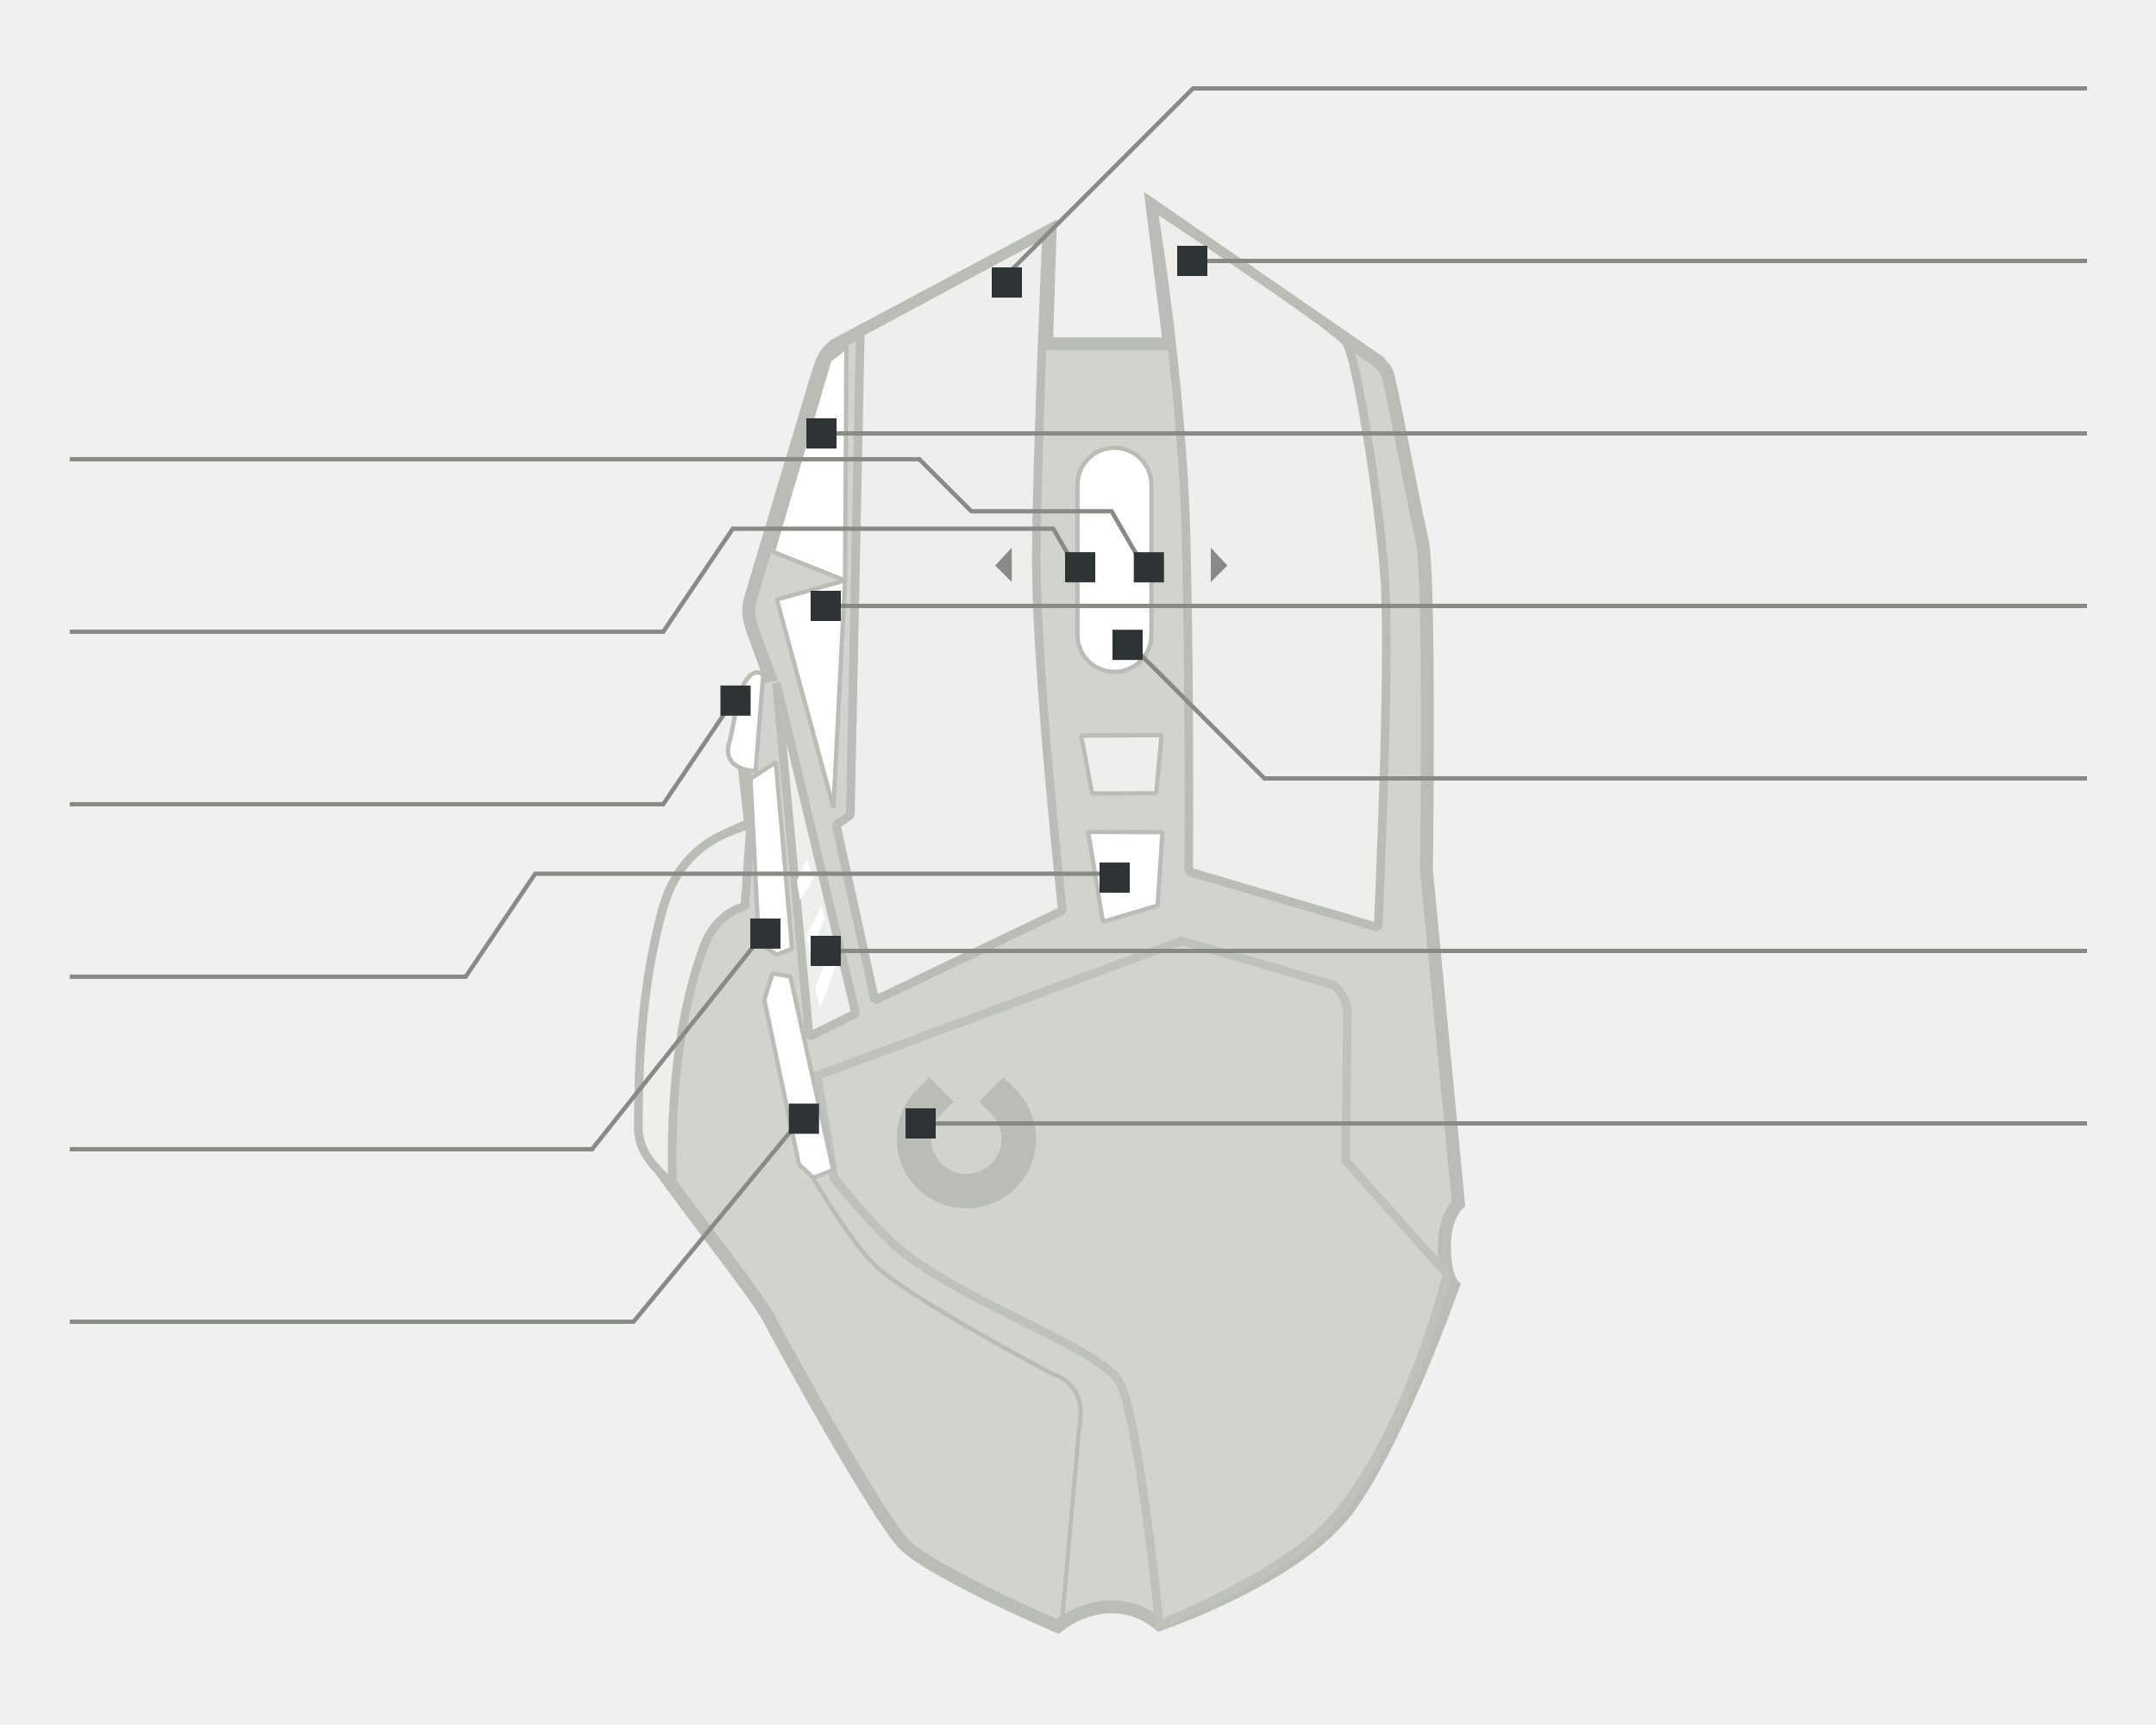
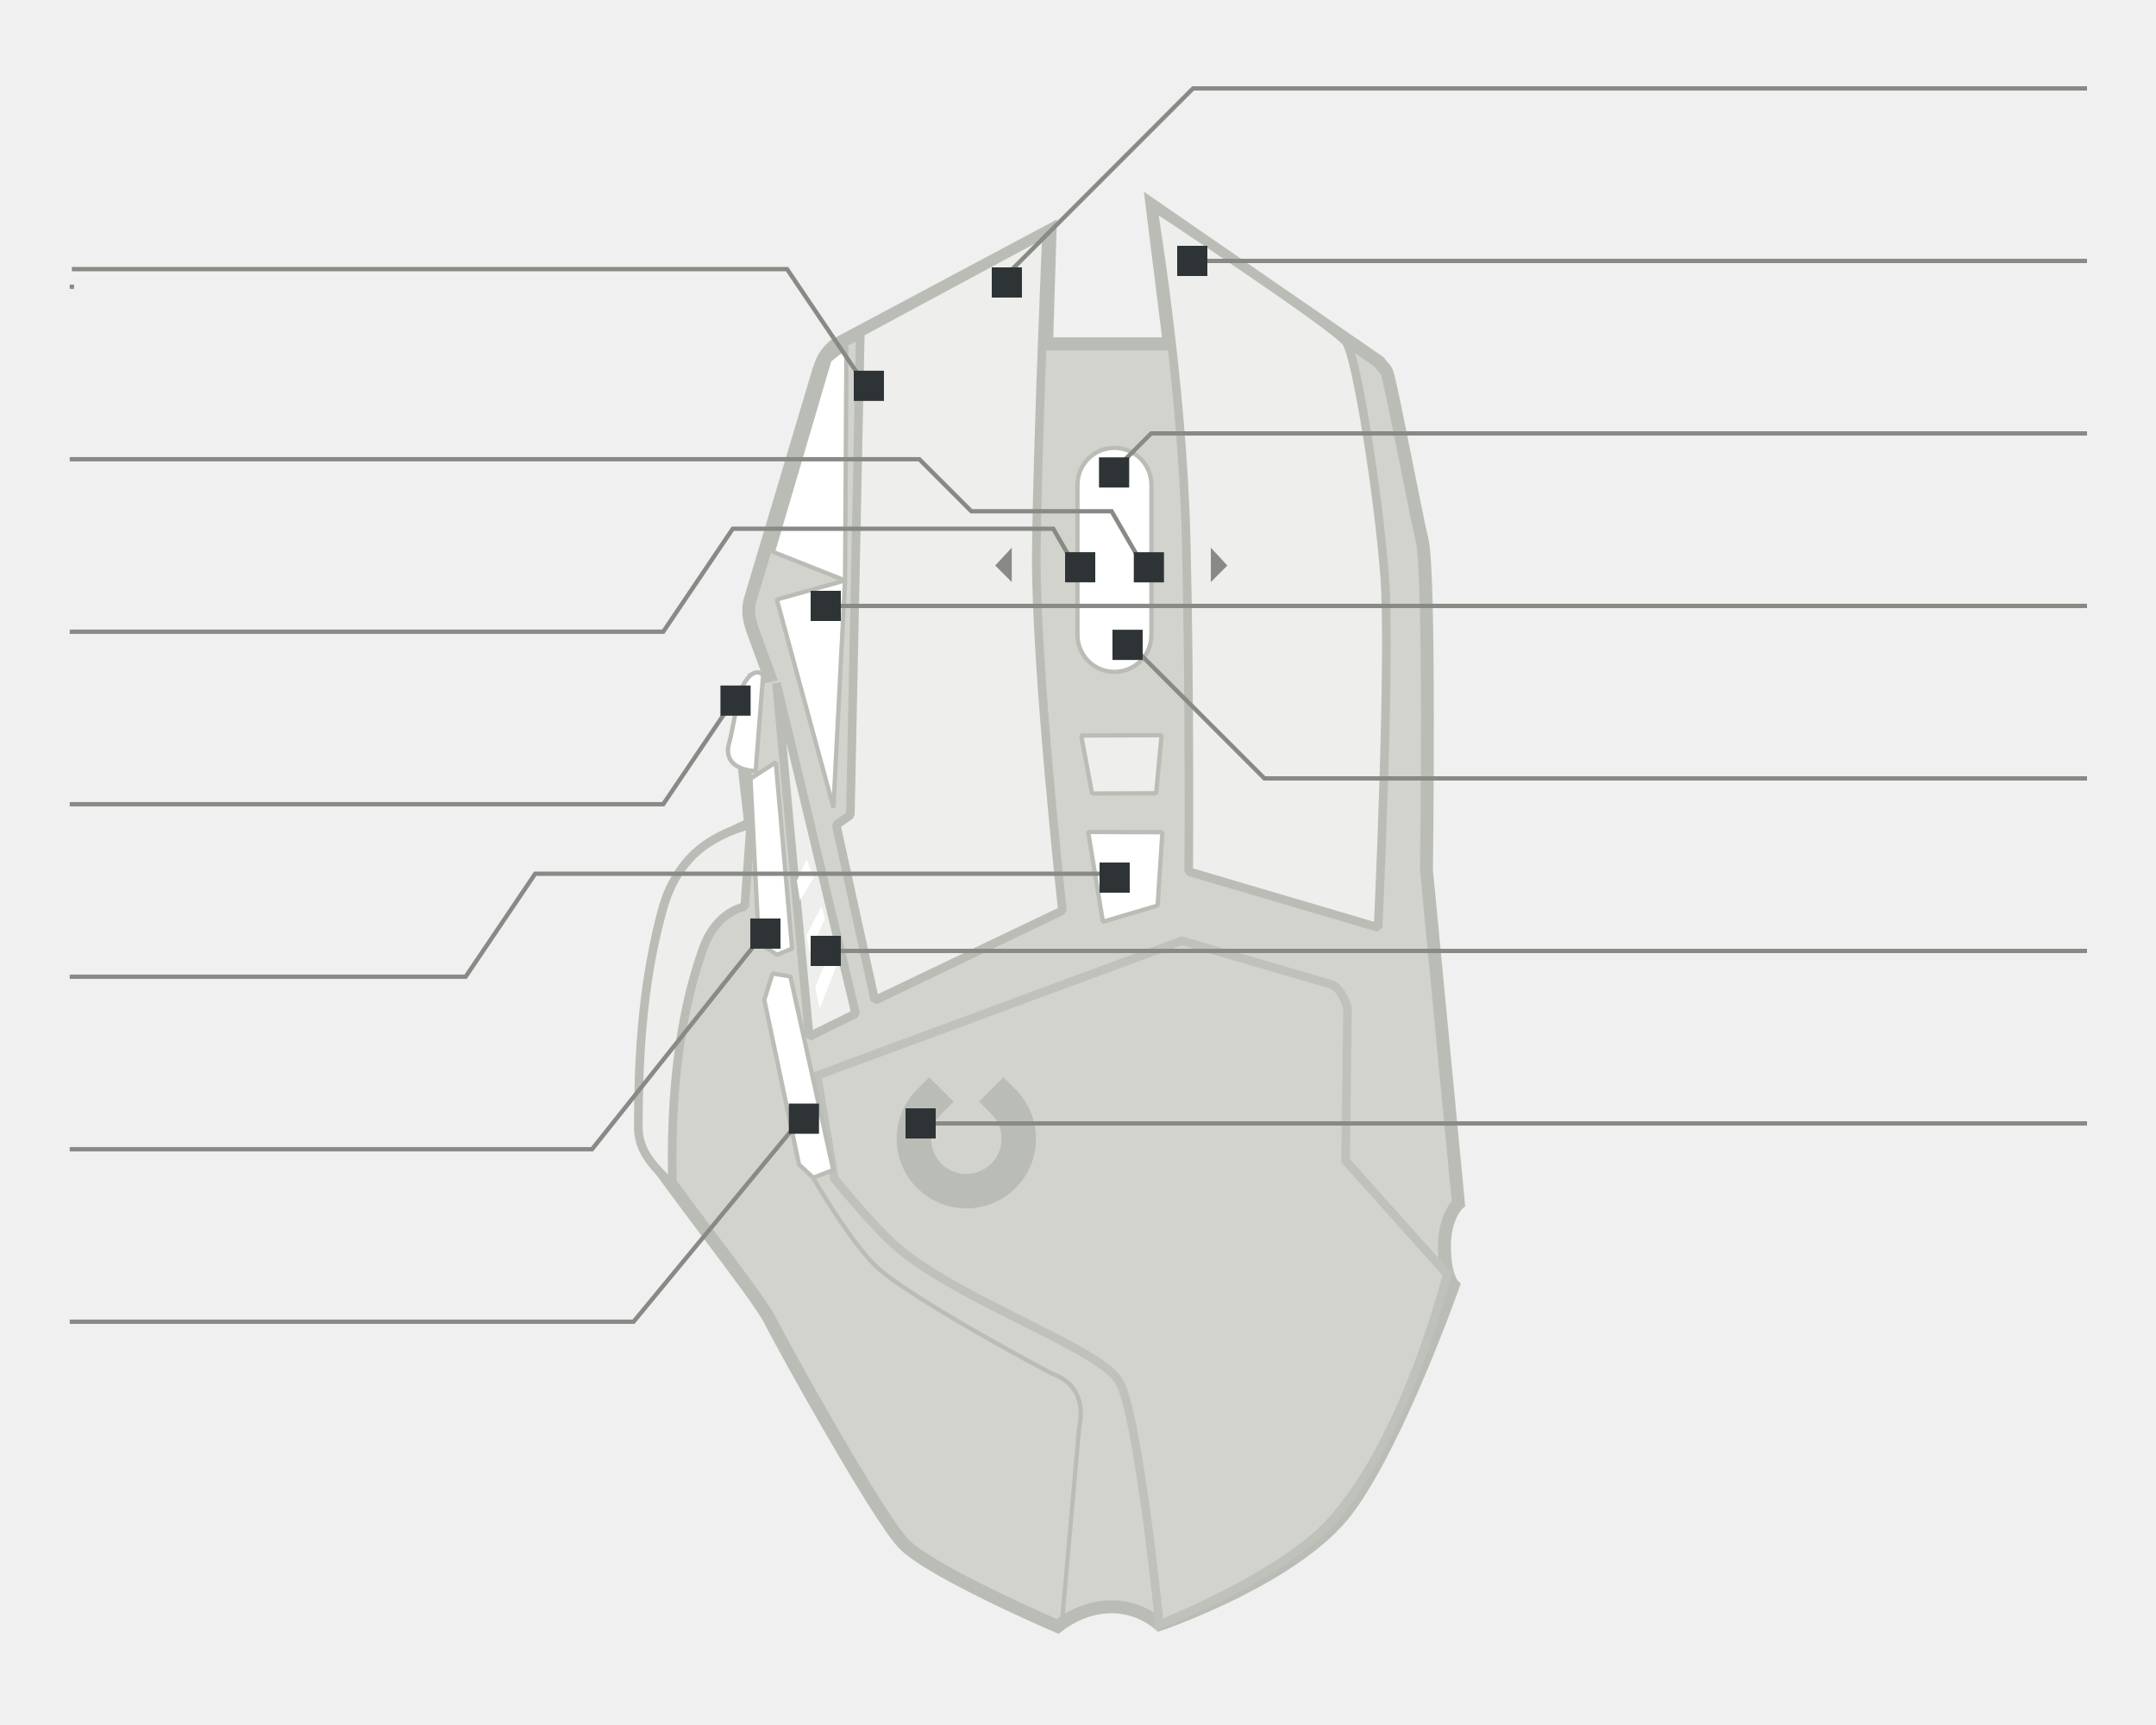
<svg xmlns="http://www.w3.org/2000/svg" width="500" height="400" viewBox="0 0 500 400" version="1.1" id="svg8">
  <defs id="defs2" />
  <g id="layer2" transform="translate(0,-400)" style="display:inline">
    <g transform="translate(-374,-4.864278e-6)" id="g1170">
      <path id="path981" d="m 617.529,453.42 -49.991,26.669 c -2.224,1.869 -2.818,3.358 -3.665,5.833 l -15.956,53.347 c -0.497,2.255 -0.342,3.748 0.485,6.467 l 3.999,10.932 -3.532,0.742 -1.359,12.371 -1.504,2.851 2.099,18.555 c 0,0 -13.036,4.818 -18.23,15.009 -5.194,10.191 -9.295,53.535 -6.036,59.82 3.259,6.285 25.602,33.906 28.707,40.078 3.105,6.173 24.796,45.226 30.931,51.771 6.135,6.545 35.799,19.276 35.799,19.276 6.394,-5.082 15.987,-6.802 23.617,-0.456 0,0 31.722,-10.768 43.561,-26.606 11.839,-15.838 24.577,-52.023 24.577,-52.023 0,0 -2.047,-1.987 -2.047,-9.068 0,-7.081 3.244,-9.907 3.244,-9.907 l -7.416,-77.332 c 0,0 0.905,-68.515 -1.015,-76.499 -1.579,-6.568 -5.906,-29.813 -7.887,-38.022 -0.427,-1.769 -0.951,-1.657 -2.079,-3.299 l -52.652,-36.341 4.004,32.134 h -28.471 z" style="color:#000000;overflow:visible;opacity:1;vector-effect:none;fill:#d3d3ce;fill-opacity:1;stroke:#babdb6;stroke-width:3;stroke-linecap:butt;stroke-linejoin:miter;stroke-miterlimit:4;stroke-dasharray:none;stroke-dashoffset:0;stroke-opacity:1;marker:none;marker-start:none;marker-mid:none;marker-end:none;paint-order:normal" />
      <path id="path1014" d="m 648.063,618.156 34.518,10.056 c 2.629,0.808 3.926,5.47 3.926,5.47 l -0.448,35.466 23.533,26.292 c 0,0 -9.441,38.41 -27.232,57.702 -11.61,12.589 -39.467,23.544 -39.467,23.544 0,0 -4.876,-48.516 -9.305,-56.255 -4.429,-7.739 -35.487,-18.119 -50.815,-30.612 -5.821,-4.745 -15.279,-16.557 -15.279,-16.557 l -4.003,-23.86 z" style="color:#000000;overflow:visible;opacity:1;vector-effect:none;fill:#d3d3ce;fill-opacity:1;stroke:#bfc2bb;stroke-width:2;stroke-linecap:square;stroke-linejoin:miter;stroke-miterlimit:4;stroke-dasharray:none;stroke-dashoffset:0;stroke-opacity:1;marker:none;marker-start:none;marker-mid:none;marker-end:none;paint-order:normal" />
      <path id="path1144" d="m 620.346,775.426 3.918,-44.347 c 1.383,-6.281 -0.996,-10.76 -6.481,-12.643 0,0 -33.976,-17.943 -41.165,-25.327 -7.189,-7.384 -16.897,-24.847 -16.897,-24.847" style="color:#000000;overflow:visible;opacity:1;vector-effect:none;fill:none;fill-opacity:1;stroke:#babdb6;stroke-width:1;stroke-linecap:butt;stroke-linejoin:bevel;stroke-miterlimit:4;stroke-dasharray:none;stroke-dashoffset:0;stroke-opacity:1;marker:none;marker-start:none;marker-mid:none;marker-end:none;paint-order:normal" />
      <path style="color:#000000;display:inline;overflow:visible;vector-effect:none;fill:none;fill-opacity:1;stroke:#babdb6;stroke-width:8;stroke-linecap:square;stroke-linejoin:bevel;stroke-miterlimit:4;stroke-dasharray:none;stroke-opacity:1" id="path1012" d="m -655.454,606.704 a 12.163,12.163 0 0 1 -17.201,0 12.163,12.163 0 0 1 0,-17.201 12.163,12.163 0 0 1 17.201,0" transform="rotate(-90)" />
      <path id="path1030" d="m 548.106,591.188 -1.39,19.036 c 0,0 -6.519,1.072 -9.55,9.447 -3.03,8.375 -8.018,25.682 -7.193,55.162 -3.805,-3.924 -8.2,-7.548 -7.939,-14.112 0.057,-12.697 0.502,-31.561 5.665,-49.89 3.266,-11.594 10.357,-16.872 20.407,-19.643 z" style="color:#000000;overflow:visible;opacity:1;vector-effect:none;fill:#eeeeec;fill-opacity:1;stroke:#babdb6;stroke-width:2;stroke-linecap:butt;stroke-linejoin:bevel;stroke-miterlimit:4;stroke-dasharray:none;stroke-dashoffset:0;stroke-opacity:1;marker:none;marker-start:none;marker-mid:none;marker-end:none;paint-order:normal" />
      <path id="path1060" d="m 616.73,453.878 -43.215,23.256 -2.309,111.858 -3.279,2.299 8.956,40.684 43.496,-20.816 c 0,0 -6.293,-57.395 -6.042,-82.962 0.25,-25.567 2.393,-74.318 2.393,-74.318 z" style="color:#000000;overflow:visible;opacity:1;vector-effect:none;fill:#eeeeec;fill-opacity:1;stroke:#babdb6;stroke-width:2;stroke-linecap:butt;stroke-linejoin:bevel;stroke-miterlimit:4;stroke-dasharray:none;stroke-dashoffset:0;stroke-opacity:1;marker:none;marker-start:none;marker-mid:none;marker-end:none;paint-order:normal" />
      <path id="path1062" d="m 641.359,447.844 c 0,0 6.821,40.569 7.718,77.069 0.897,36.499 0.602,77.204 0.602,77.204 l 43.915,12.952 c 0,0 2.947,-62.037 1.541,-81.155 -1.406,-19.118 -6.517,-50.977 -8.905,-54.508 -2.388,-3.531 -44.872,-31.562 -44.872,-31.562 z" style="color:#000000;overflow:visible;opacity:1;vector-effect:none;fill:#eeeeec;fill-opacity:1;stroke:#babdb6;stroke-width:2;stroke-linecap:butt;stroke-linejoin:bevel;stroke-miterlimit:4;stroke-dasharray:none;stroke-dashoffset:0;stroke-opacity:1;marker:none;marker-start:none;marker-mid:none;marker-end:none;paint-order:normal" />
      <path id="path1064" d="m 626.361,592.915 3.413,20.823 12.693,-3.75 1.11,-17.009 z" style="color:#000000;overflow:visible;opacity:1;vector-effect:none;fill:#ffffff;fill-opacity:1;stroke:#babdb6;stroke-width:1;stroke-linecap:butt;stroke-linejoin:bevel;stroke-miterlimit:4;stroke-dasharray:none;stroke-dashoffset:0;stroke-opacity:1;marker:none;marker-start:none;marker-mid:none;marker-end:none;paint-order:normal" />
      <path id="path1066" d="m 624.733,570.54 2.519,13.457 14.868,-0.051 1.267,-13.46 z" style="color:#000000;overflow:visible;opacity:1;vector-effect:none;fill:#eeeeec;fill-opacity:1;stroke:#babdb6;stroke-width:1;stroke-linecap:butt;stroke-linejoin:bevel;stroke-miterlimit:4;stroke-dasharray:none;stroke-dashoffset:0;stroke-opacity:1;marker:none;marker-start:none;marker-mid:none;marker-end:none;paint-order:normal" />
      <rect style="color:#000000;overflow:visible;opacity:1;vector-effect:none;fill:#ffffff;fill-opacity:1;stroke:#babdb6;stroke-width:1;stroke-linecap:butt;stroke-linejoin:bevel;stroke-miterlimit:4;stroke-dasharray:none;stroke-dashoffset:0;stroke-opacity:1;marker:none;marker-start:none;marker-mid:none;marker-end:none;paint-order:normal" id="rect1068" width="17.153" height="51.955" x="623.876" y="503.845" rx="8.576" ry="8.576" />
      <path id="path1098" d="m 569.976,534.6 -16.732,-6.633 13.096,-44.449 3.955,-3.119 z" style="color:#000000;overflow:visible;opacity:1;vector-effect:none;fill:#ffffff;fill-opacity:1;stroke:#babdb6;stroke-width:1;stroke-linecap:butt;stroke-linejoin:bevel;stroke-miterlimit:4;stroke-dasharray:none;stroke-dashoffset:0;stroke-opacity:1;marker:none;marker-start:none;marker-mid:none;marker-end:none;paint-order:normal" />
      <path id="path1100" d="m 569.976,534.6 -15.818,4.414 13.124,48.262 z" style="color:#000000;overflow:visible;opacity:1;vector-effect:none;fill:#ffffff;fill-opacity:1;stroke:#babdb6;stroke-width:1;stroke-linecap:butt;stroke-linejoin:bevel;stroke-miterlimit:4;stroke-dasharray:none;stroke-dashoffset:0;stroke-opacity:1;marker:none;marker-start:none;marker-mid:none;marker-end:none;paint-order:normal" />
      <path style="color:#000000;display:inline;overflow:visible;opacity:1;vector-effect:none;fill:#ffffff;fill-opacity:1;stroke:#babdb6;stroke-width:1;stroke-linecap:butt;stroke-linejoin:bevel;stroke-miterlimit:4;stroke-dasharray:none;stroke-dashoffset:0;stroke-opacity:1;marker:none;marker-start:none;marker-mid:none;marker-end:none;paint-order:normal" d="m 550.976,556.551 -1.731,22.234 c 0,0 -8.075,-0.038 -6.103,-6.678 0.797,-2.683 1.882,-11.101 3.54,-13.81 2.445,-3.994 4.295,-1.746 4.295,-1.746 z" id="path1473" />
      <path id="path1118" d="m 553.917,576.77 3.789,43.208 -3.529,1.4 -4.19,-2.673 -1.94,-38.139 z" style="color:#000000;overflow:visible;opacity:1;vector-effect:none;fill:#ffffff;fill-opacity:1;stroke:#babdb6;stroke-width:1;stroke-linecap:butt;stroke-linejoin:bevel;stroke-miterlimit:4;stroke-dasharray:none;stroke-dashoffset:0;stroke-opacity:1;marker:none;marker-start:none;marker-mid:none;marker-end:none;paint-order:normal" />
      <path id="path1120" d="m 557.291,626.423 -4.137,-0.694 -1.907,6.11 8.042,38.166 3.307,3.087 4.65,-1.789 z" style="color:#000000;overflow:visible;opacity:1;vector-effect:none;fill:#ffffff;fill-opacity:1;stroke:#babdb6;stroke-width:1;stroke-linecap:butt;stroke-linejoin:bevel;stroke-miterlimit:4;stroke-dasharray:none;stroke-dashoffset:0;stroke-opacity:1;marker:none;marker-start:none;marker-mid:none;marker-end:none;paint-order:normal" />
      <path id="path1122" d="m 554.073,558.406 18.369,76.635 -10.782,5.315 z" style="color:#000000;overflow:visible;opacity:1;vector-effect:none;fill:#eeeeec;fill-opacity:1;stroke:#babdb6;stroke-width:2;stroke-linecap:butt;stroke-linejoin:bevel;stroke-miterlimit:4;stroke-dasharray:none;stroke-dashoffset:0;stroke-opacity:1;marker:none;marker-start:none;marker-mid:none;marker-end:none;paint-order:normal" />
      <path id="path1138" d="m 561.036,599.318 1.685,4.214 -3.197,5.27 -0.721,-4.53 z" style="color:#000000;overflow:visible;opacity:1;vector-effect:none;fill:#ffffff;fill-opacity:1;stroke:none;stroke-width:2;stroke-linecap:butt;stroke-linejoin:bevel;stroke-miterlimit:4;stroke-dasharray:none;stroke-dashoffset:0;stroke-opacity:1;marker:none;marker-start:none;marker-mid:none;marker-end:none;paint-order:normal" />
      <path id="path1140" d="m 564.538,610.123 0.75,2.85 -3.502,8.031 -0.75,-4.132 z" style="color:#000000;overflow:visible;opacity:1;vector-effect:none;fill:#ffffff;fill-opacity:1;stroke:none;stroke-width:2;stroke-linecap:butt;stroke-linejoin:bevel;stroke-miterlimit:4;stroke-dasharray:none;stroke-dashoffset:0;stroke-opacity:1;marker:none;marker-start:none;marker-mid:none;marker-end:none;paint-order:normal" />
      <path id="path1142" d="m 566.945,619.358 1.458,3.461 -4.297,11.033 -1.043,-4.823 z" style="color:#000000;overflow:visible;opacity:1;vector-effect:none;fill:#ffffff;fill-opacity:1;stroke:none;stroke-width:2;stroke-linecap:butt;stroke-linejoin:bevel;stroke-miterlimit:4;stroke-dasharray:none;stroke-dashoffset:0;stroke-opacity:1;marker:none;marker-start:none;marker-mid:none;marker-end:none;paint-order:normal" />
      <path id="path1146" d="m 654.803,526.996 v 7.976 l 3.833,-3.833 z" style="color:#000000;overflow:visible;opacity:1;vector-effect:none;fill:#888a85;fill-opacity:1;stroke:none;stroke-width:1;stroke-linecap:butt;stroke-linejoin:bevel;stroke-miterlimit:4;stroke-dasharray:none;stroke-dashoffset:0;stroke-opacity:1;marker:none;marker-start:none;marker-mid:none;marker-end:none;paint-order:normal" />
      <path style="color:#000000;overflow:visible;opacity:1;vector-effect:none;fill:#888a85;fill-opacity:1;stroke:none;stroke-width:1;stroke-linecap:butt;stroke-linejoin:bevel;stroke-miterlimit:4;stroke-dasharray:none;stroke-dashoffset:0;stroke-opacity:1;marker:none;marker-start:none;marker-mid:none;marker-end:none;paint-order:normal" d="m 608.636,526.996 v 7.976 l -3.833,-3.833 z" id="path1148" />
    </g>
  </g>
  <g id="layer3" style="display:inline">
    <path style="color:#000000;overflow:visible;opacity:1;vector-effect:none;fill:none;fill-opacity:1;stroke:#888a85;stroke-width:1;stroke-linecap:square;stroke-linejoin:miter;stroke-miterlimit:4;stroke-dasharray:none;stroke-dashoffset:0;stroke-opacity:1;marker:none;marker-start:none;marker-mid:none;marker-end:none;paint-order:normal" d="m 234.687,62.492 41.986,-41.986 H 483" id="path954" />
    <rect style="color:#000000;overflow:visible;opacity:1;vector-effect:none;fill:#2e3436;fill-opacity:1;stroke:none;stroke-width:2;stroke-linecap:square;stroke-linejoin:miter;stroke-miterlimit:4;stroke-dasharray:none;stroke-dashoffset:0;stroke-opacity:1;marker:none;marker-start:none;marker-mid:none;marker-end:none;paint-order:normal" id="rect952" width="7" height="7" x="230" y="62" />
    <path id="path958" d="M 275.037,60.506 H 483.056" style="color:#000000;overflow:visible;opacity:1;vector-effect:none;fill:none;fill-opacity:1;stroke:#888a85;stroke-width:1;stroke-linecap:square;stroke-linejoin:miter;stroke-miterlimit:4;stroke-dasharray:none;stroke-dashoffset:0;stroke-opacity:1;marker:none;marker-start:none;marker-mid:none;marker-end:none;paint-order:normal" />
    <rect y="57" x="273" height="7" width="7" id="rect968" style="color:#000000;overflow:visible;opacity:1;vector-effect:none;fill:#2e3436;fill-opacity:1;stroke:none;stroke-width:2;stroke-linecap:square;stroke-linejoin:miter;stroke-miterlimit:4;stroke-dasharray:none;stroke-dashoffset:0;stroke-opacity:1;marker:none;marker-start:none;marker-mid:none;marker-end:none;paint-order:normal" />
-     <path style="color:#000000;overflow:visible;opacity:1;vector-effect:none;fill:none;fill-opacity:1;stroke:#888a85;stroke-width:1;stroke-linecap:square;stroke-linejoin:miter;stroke-miterlimit:4;stroke-dasharray:none;stroke-dashoffset:0;stroke-opacity:1;marker:none;marker-start:none;marker-mid:none;marker-end:none;paint-order:normal" d="m 483,100.506 -292.249,0" id="path960" />
-     <rect style="color:#000000;overflow:visible;opacity:1;vector-effect:none;fill:#2e3436;fill-opacity:1;stroke:none;stroke-width:2;stroke-linecap:square;stroke-linejoin:miter;stroke-miterlimit:4;stroke-dasharray:none;stroke-dashoffset:0;stroke-opacity:1;marker:none;marker-start:none;marker-mid:none;marker-end:none;paint-order:normal" id="rect970" width="7" height="7" x="187" y="97" />
+     <path style="color:#000000;overflow:visible;opacity:1;vector-effect:none;fill:none;fill-opacity:1;stroke:#888a85;stroke-width:1;stroke-linecap:square;stroke-linejoin:miter;stroke-miterlimit:4;stroke-dasharray:none;stroke-dashoffset:0;stroke-opacity:1;marker:none;marker-start:none;marker-mid:none;marker-end:none;paint-order:normal" d="m 483.151,100.506 -216.178,0 -7.074,7.074" id="path960" />
+     <rect style="color:#000000;overflow:visible;opacity:1;vector-effect:none;fill:#2e3436;fill-opacity:1;stroke:none;stroke-width:2;stroke-linecap:square;stroke-linejoin:miter;stroke-miterlimit:4;stroke-dasharray:none;stroke-dashoffset:0;stroke-opacity:1;marker:none;marker-start:none;marker-mid:none;marker-end:none;paint-order:normal" id="rect970" width="7" height="7" x="254.869" y="106.053" />
    <path id="path962" d="M 483,140.506 H 189.326" style="color:#000000;overflow:visible;opacity:1;vector-effect:none;fill:none;fill-opacity:1;stroke:#888a85;stroke-width:1;stroke-linecap:square;stroke-linejoin:miter;stroke-miterlimit:4;stroke-dasharray:none;stroke-dashoffset:0;stroke-opacity:1;marker:none;marker-start:none;marker-mid:none;marker-end:none;paint-order:normal" />
    <rect y="137" x="188" height="7" width="7" id="rect972" style="color:#000000;overflow:visible;opacity:1;vector-effect:none;fill:#2e3436;fill-opacity:1;stroke:none;stroke-width:2;stroke-linecap:square;stroke-linejoin:miter;stroke-miterlimit:4;stroke-dasharray:none;stroke-dashoffset:0;stroke-opacity:1;marker:none;marker-start:none;marker-mid:none;marker-end:none;paint-order:normal" />
    <path style="color:#000000;overflow:visible;opacity:1;vector-effect:none;fill:none;fill-opacity:1;stroke:#888a85;stroke-width:1;stroke-linecap:square;stroke-linejoin:miter;stroke-miterlimit:4;stroke-dasharray:none;stroke-dashoffset:0;stroke-opacity:1;marker:none;marker-start:none;marker-mid:none;marker-end:none;paint-order:normal" d="M 483,180.506 H 293.237 l -30.123,-30.123" id="path964" />
    <rect style="color:#000000;overflow:visible;opacity:1;vector-effect:none;fill:#2e3436;fill-opacity:1;stroke:none;stroke-width:2;stroke-linecap:square;stroke-linejoin:miter;stroke-miterlimit:4;stroke-dasharray:none;stroke-dashoffset:0;stroke-opacity:1;marker:none;marker-start:none;marker-mid:none;marker-end:none;paint-order:normal" id="rect974" width="7" height="7" x="257.994" y="146.031" />
    <rect style="color:#000000;overflow:visible;vector-effect:none;fill:#888a85;fill-opacity:1;stroke:none;stroke-linecap:round" id="button0" width="1" height="1" x="483" y="20" />
    <rect y="60" x="483" height="1" width="1" id="button1" style="color:#000000;overflow:visible;vector-effect:none;fill:#888a85;fill-opacity:1;stroke:none;stroke-linecap:round" />
    <rect style="color:#000000;overflow:visible;vector-effect:none;fill:#888a85;fill-opacity:1;stroke:none;stroke-linecap:round" id="button2" width="1" height="1" x="483" y="100" />
    <rect y="140" x="483" height="1" width="1" id="button3" style="color:#000000;overflow:visible;vector-effect:none;fill:#888a85;fill-opacity:1;stroke:none;stroke-linecap:round" />
    <rect style="color:#000000;overflow:visible;vector-effect:none;fill:#888a85;fill-opacity:1;stroke:none;stroke-linecap:round" id="button4" width="1" height="1" x="483" y="180" />
    <path style="color:#000000;overflow:visible;opacity:1;vector-effect:none;fill:none;fill-opacity:1;stroke:#888a85;stroke-width:1;stroke-linecap:square;stroke-linejoin:miter;stroke-miterlimit:4;stroke-dasharray:none;stroke-dashoffset:0;stroke-opacity:1;marker:none;marker-start:none;marker-mid:none;marker-end:none;paint-order:normal" d="m 17.169,226.484 90.823,0 16.123,-23.877 132.343,0" id="path1259" />
    <rect transform="scale(-1)" style="color:#000000;overflow:visible;opacity:1;vector-effect:none;fill:#2e3436;fill-opacity:1;stroke:none;stroke-width:2;stroke-linecap:square;stroke-linejoin:miter;stroke-miterlimit:4;stroke-dasharray:none;stroke-dashoffset:0;stroke-opacity:1;marker:none;marker-start:none;marker-mid:none;marker-end:none;paint-order:normal" id="rect1261" width="7" height="7" x="-262" y="-207.006" />
-     <rect transform="scale(-1)" style="color:#000000;overflow:visible;vector-effect:none;fill:#888a85;fill-opacity:1;stroke:none;stroke-linecap:round" id="button6" width="1" height="1" x="-17.169" y="-146.99" />
+     <rect transform="scale(-1)" style="color:#000000;overflow:visible;vector-effect:none;fill:#888a85;fill-opacity:1;stroke:none;stroke-linecap:round" id="button6" width="1" height="1" x="-17.169" y="-106.99" />
    <path style="color:#000000;overflow:visible;opacity:1;vector-effect:none;fill:none;fill-opacity:1;stroke:#888a85;stroke-width:1;stroke-linecap:square;stroke-linejoin:miter;stroke-miterlimit:4;stroke-dasharray:none;stroke-dashoffset:0;stroke-opacity:1;marker:none;marker-start:none;marker-mid:none;marker-end:none;paint-order:normal" d="m 17.169,306.484 h 129.763 l 37.479,-45.406" id="path1295" />
    <path id="path896" d="m 17.169,266.484 120.136,0 39.694,-49.877" style="color:#000000;overflow:visible;opacity:1;vector-effect:none;fill:none;fill-opacity:1;stroke:#888a85;stroke-width:1;stroke-linecap:square;stroke-linejoin:miter;stroke-miterlimit:4;stroke-dasharray:none;stroke-dashoffset:0;stroke-opacity:1;marker:none;marker-start:none;marker-mid:none;marker-end:none;paint-order:normal" />
    <rect transform="scale(-1)" style="color:#000000;overflow:visible;opacity:1;vector-effect:none;fill:#2e3436;fill-opacity:1;stroke:none;stroke-width:2;stroke-linecap:square;stroke-linejoin:miter;stroke-miterlimit:4;stroke-dasharray:none;stroke-dashoffset:0;stroke-opacity:1;marker:none;marker-start:none;marker-mid:none;marker-end:none;paint-order:normal" id="rect1297" width="7" height="7" x="-181.002" y="-219.982" />
    <rect y="-262.902" x="-189.938" height="7" width="7" id="rect1301" style="color:#000000;overflow:visible;opacity:1;vector-effect:none;fill:#2e3436;fill-opacity:1;stroke:none;stroke-width:2;stroke-linecap:square;stroke-linejoin:miter;stroke-miterlimit:4;stroke-dasharray:none;stroke-dashoffset:0;stroke-opacity:1;marker:none;marker-start:none;marker-mid:none;marker-end:none;paint-order:normal" transform="scale(-1)" />
-     <rect transform="scale(-1)" style="color:#000000;overflow:visible;vector-effect:none;fill:#888a85;fill-opacity:1;stroke:none;stroke-linecap:round" id="button5" width="1" height="1" x="-17.169" y="-106.99" />
+     <rect transform="scale(-1)" style="color:#000000;overflow:visible;vector-effect:none;fill:#888a85;fill-opacity:1;stroke:none;stroke-linecap:round" id="button5" width="1" height="1" x="-17.169" y="-66.99" />
    <path id="path890" d="m 17.169,186.484 136.645,0 16.123,-23.877" style="color:#000000;overflow:visible;opacity:1;vector-effect:none;fill:none;fill-opacity:1;stroke:#888a85;stroke-width:1;stroke-linecap:square;stroke-linejoin:miter;stroke-miterlimit:4;stroke-dasharray:none;stroke-dashoffset:0;stroke-opacity:1;marker:none;marker-start:none;marker-mid:none;marker-end:none;paint-order:normal" />
-     <rect y="-226.99" x="-17.169" height="1" width="1" id="button8" style="color:#000000;overflow:visible;vector-effect:none;fill:#888a85;fill-opacity:1;stroke:none;stroke-linecap:round" transform="scale(-1)" />
+     <rect y="-186.99" x="-17.169" height="1" width="1" id="button8" style="color:#000000;overflow:visible;vector-effect:none;fill:#888a85;fill-opacity:1;stroke:none;stroke-linecap:round" transform="scale(-1)" />
    <rect transform="scale(-1)" style="color:#000000;overflow:visible;opacity:1;vector-effect:none;fill:#2e3436;fill-opacity:1;stroke:none;stroke-width:2;stroke-linecap:square;stroke-linejoin:miter;stroke-miterlimit:4;stroke-dasharray:none;stroke-dashoffset:0;stroke-opacity:1;marker:none;marker-start:none;marker-mid:none;marker-end:none;paint-order:normal" id="rect894" width="7" height="7" x="-174.078" y="-165.959" />
-     <rect y="-186.99" x="-17.169" height="1" width="1" id="button7" style="color:#000000;overflow:visible;vector-effect:none;fill:#888a85;fill-opacity:1;stroke:none;stroke-linecap:round" transform="scale(-1)" />
+     <rect y="-146.99" x="-17.169" height="1" width="1" id="button7" style="color:#000000;overflow:visible;vector-effect:none;fill:#888a85;fill-opacity:1;stroke:none;stroke-linecap:round" transform="scale(-1)" />
    <path style="color:#000000;overflow:visible;opacity:1;vector-effect:none;fill:none;fill-opacity:1;stroke:#888a85;stroke-width:1;stroke-linecap:square;stroke-linejoin:miter;stroke-miterlimit:4;stroke-dasharray:none;stroke-dashoffset:0;stroke-opacity:1;marker:none;marker-start:none;marker-mid:none;marker-end:none;paint-order:normal" d="m 17.169,146.484 h 136.645 l 16.123,-23.877 h 74.323 l 4.992,8.647" id="path900" />
    <path id="path902" d="m 17.169,106.484 h 196.028 l 12.074,12.074 h 32.523 l 6.632,11.486" style="color:#000000;overflow:visible;opacity:1;vector-effect:none;fill:none;fill-opacity:1;stroke:#888a85;stroke-width:1;stroke-linecap:square;stroke-linejoin:miter;stroke-miterlimit:4;stroke-dasharray:none;stroke-dashoffset:0;stroke-opacity:1;marker:none;marker-start:none;marker-mid:none;marker-end:none;paint-order:normal" />
    <rect y="128.045" x="262.938" height="7" width="7" id="rect904" style="color:#000000;overflow:visible;opacity:1;vector-effect:none;fill:#2e3436;fill-opacity:1;stroke:none;stroke-width:2;stroke-linecap:square;stroke-linejoin:miter;stroke-miterlimit:4;stroke-dasharray:none;stroke-dashoffset:0;stroke-opacity:1;marker:none;marker-start:none;marker-mid:none;marker-end:none;paint-order:normal" />
    <rect style="color:#000000;overflow:visible;opacity:1;vector-effect:none;fill:#2e3436;fill-opacity:1;stroke:none;stroke-width:2;stroke-linecap:square;stroke-linejoin:miter;stroke-miterlimit:4;stroke-dasharray:none;stroke-dashoffset:0;stroke-opacity:1;marker:none;marker-start:none;marker-mid:none;marker-end:none;paint-order:normal" id="rect906" width="7" height="7" x="247.004" y="128.034" />
-     <rect transform="scale(-1)" style="color:#000000;overflow:visible;vector-effect:none;fill:#888a85;fill-opacity:1;stroke:none;stroke-linecap:round" id="button10" width="1" height="1" x="-17.169" y="-306.99" />
-     <rect transform="scale(-1)" style="color:#000000;overflow:visible;vector-effect:none;fill:#888a85;fill-opacity:1;stroke:none;stroke-linecap:round" id="button9" width="1" height="1" x="-17.169" y="-266.99" />
+     <rect transform="scale(-1)" style="color:#000000;overflow:visible;vector-effect:none;fill:#888a85;fill-opacity:1;stroke:none;stroke-linecap:round" id="button10" width="1" height="1" x="-17.169" y="-266.99" />
+     <rect transform="scale(-1)" style="color:#000000;overflow:visible;vector-effect:none;fill:#888a85;fill-opacity:1;stroke:none;stroke-linecap:round" id="button9" width="1" height="1" x="-17.169" y="-226.99" />
+     <path style="color:#000000;overflow:visible;opacity:1;vector-effect:none;fill:none;fill-opacity:1;stroke:#888a85;stroke-width:1;stroke-linecap:square;stroke-linejoin:miter;stroke-miterlimit:4;stroke-dasharray:none;stroke-dashoffset:0;stroke-opacity:1;marker:none;marker-start:none;marker-mid:none;marker-end:none;paint-order:normal" d="m 17.169,62.413 165.366,0 16.123,23.877" id="path914" />
+     <rect y="85.968" x="197.998" height="7" width="7" id="rect912" style="color:#000000;overflow:visible;opacity:1;vector-effect:none;fill:#2e3436;fill-opacity:1;stroke:none;stroke-width:2;stroke-linecap:square;stroke-linejoin:miter;stroke-miterlimit:4;stroke-dasharray:none;stroke-dashoffset:0;stroke-opacity:1;marker:none;marker-start:none;marker-mid:none;marker-end:none;paint-order:normal" />
+     <rect y="-306.99" x="-17.169" height="1" width="1" id="button11" style="color:#000000;overflow:visible;vector-effect:none;fill:#888a85;fill-opacity:1;stroke:none;stroke-linecap:round" transform="scale(-1)" />
  </g>
  <g id="layer1" style="display:inline">
    <path id="path966" d="M 191.939,220.506 H 483.102" style="color:#000000;display:inline;overflow:visible;opacity:1;vector-effect:none;fill:none;fill-opacity:1;stroke:#888a85;stroke-width:1;stroke-linecap:square;stroke-linejoin:miter;stroke-miterlimit:4;stroke-dasharray:none;stroke-dashoffset:0;stroke-opacity:1;marker:none;marker-start:none;marker-mid:none;marker-end:none;paint-order:normal" />
    <rect y="217" x="188" height="7" width="7" id="rect976" style="color:#000000;display:inline;overflow:visible;opacity:1;vector-effect:none;fill:#2e3436;fill-opacity:1;stroke:none;stroke-width:2;stroke-linecap:square;stroke-linejoin:miter;stroke-miterlimit:4;stroke-dasharray:none;stroke-dashoffset:0;stroke-opacity:1;marker:none;marker-start:none;marker-mid:none;marker-end:none;paint-order:normal" />
    <rect y="220" x="483" height="1" width="1" id="led0" style="color:#000000;display:inline;overflow:visible;vector-effect:none;fill:#888a85;fill-opacity:1;stroke:none;stroke-linecap:round" />
    <path style="color:#000000;display:inline;overflow:visible;opacity:1;vector-effect:none;fill:none;fill-opacity:1;stroke:#888a85;stroke-width:1;stroke-linecap:square;stroke-linejoin:miter;stroke-miterlimit:4;stroke-dasharray:none;stroke-dashoffset:0;stroke-opacity:1;marker:none;marker-start:none;marker-mid:none;marker-end:none;paint-order:normal" d="M 214.644,260.506 H 483" id="path877" />
    <rect style="color:#000000;display:inline;overflow:visible;opacity:1;vector-effect:none;fill:#2e3436;fill-opacity:1;stroke:none;stroke-width:2;stroke-linecap:square;stroke-linejoin:miter;stroke-miterlimit:4;stroke-dasharray:none;stroke-dashoffset:0;stroke-opacity:1;marker:none;marker-start:none;marker-mid:none;marker-end:none;paint-order:normal" id="rect879" width="7" height="7" x="210" y="257" />
    <rect style="color:#000000;display:inline;overflow:visible;vector-effect:none;fill:#888a85;fill-opacity:1;stroke:none;stroke-linecap:round" id="led1" width="1" height="1" x="483" y="260" />
  </g>
</svg>
